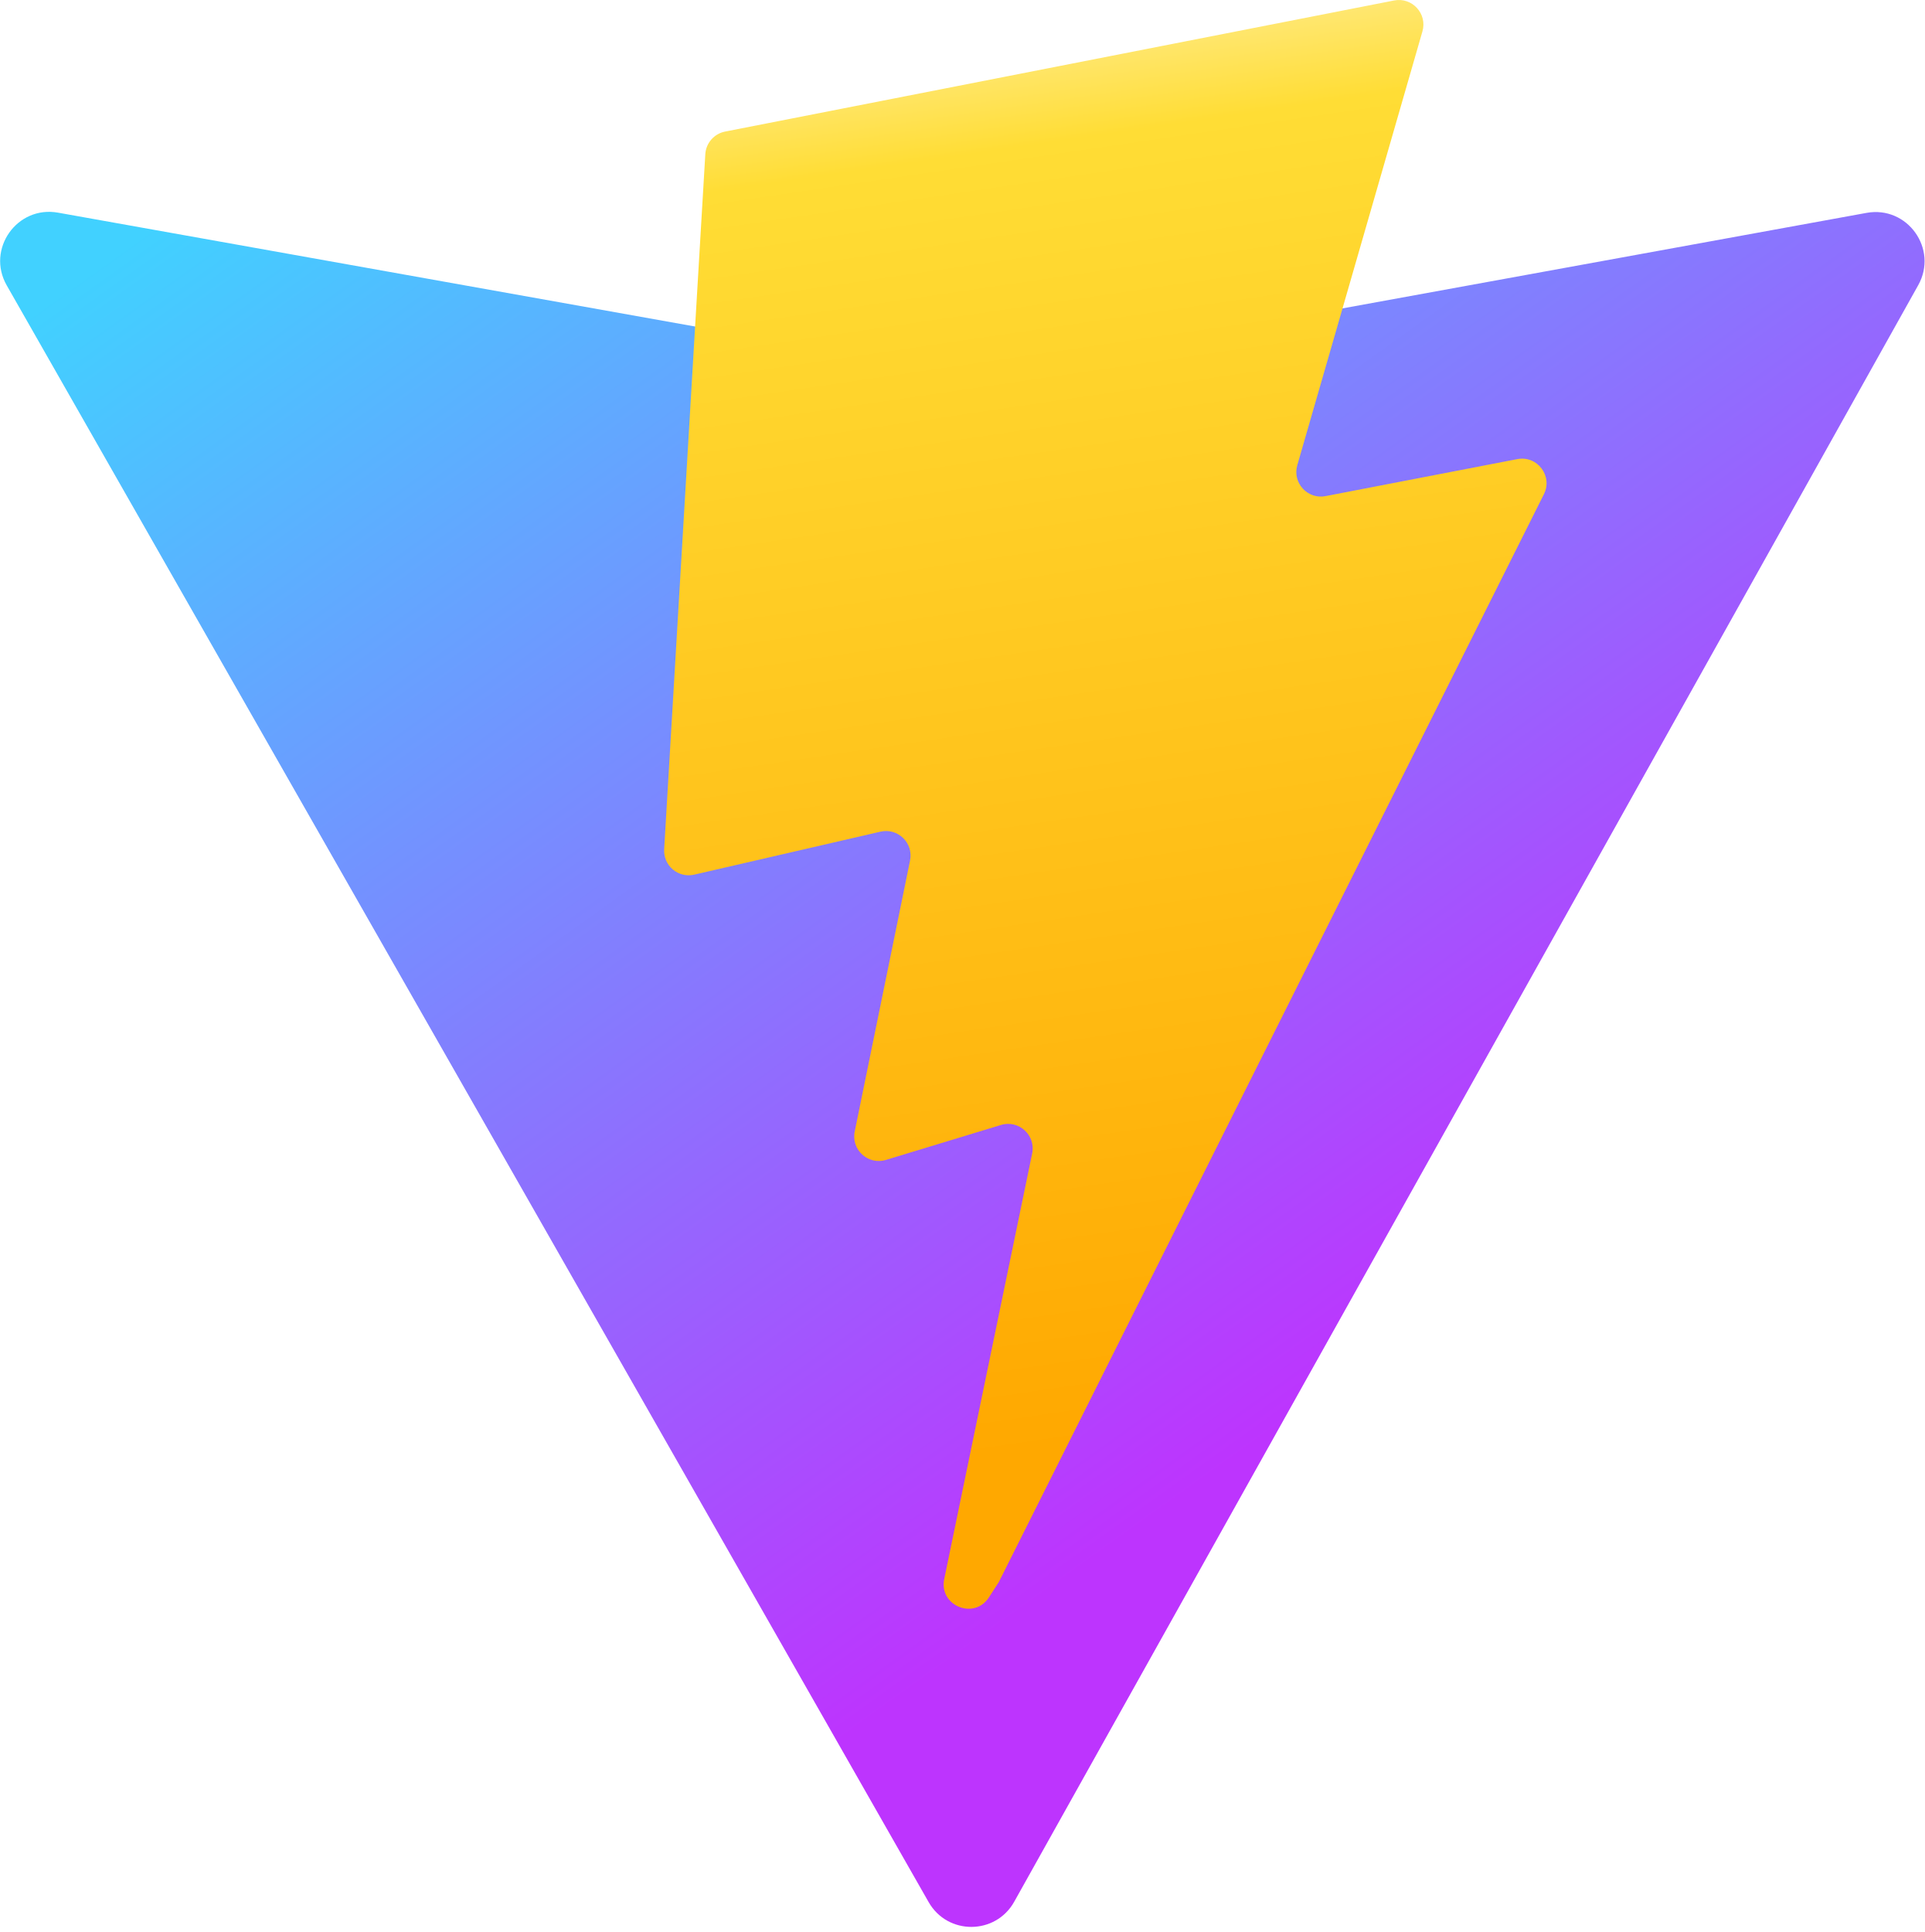
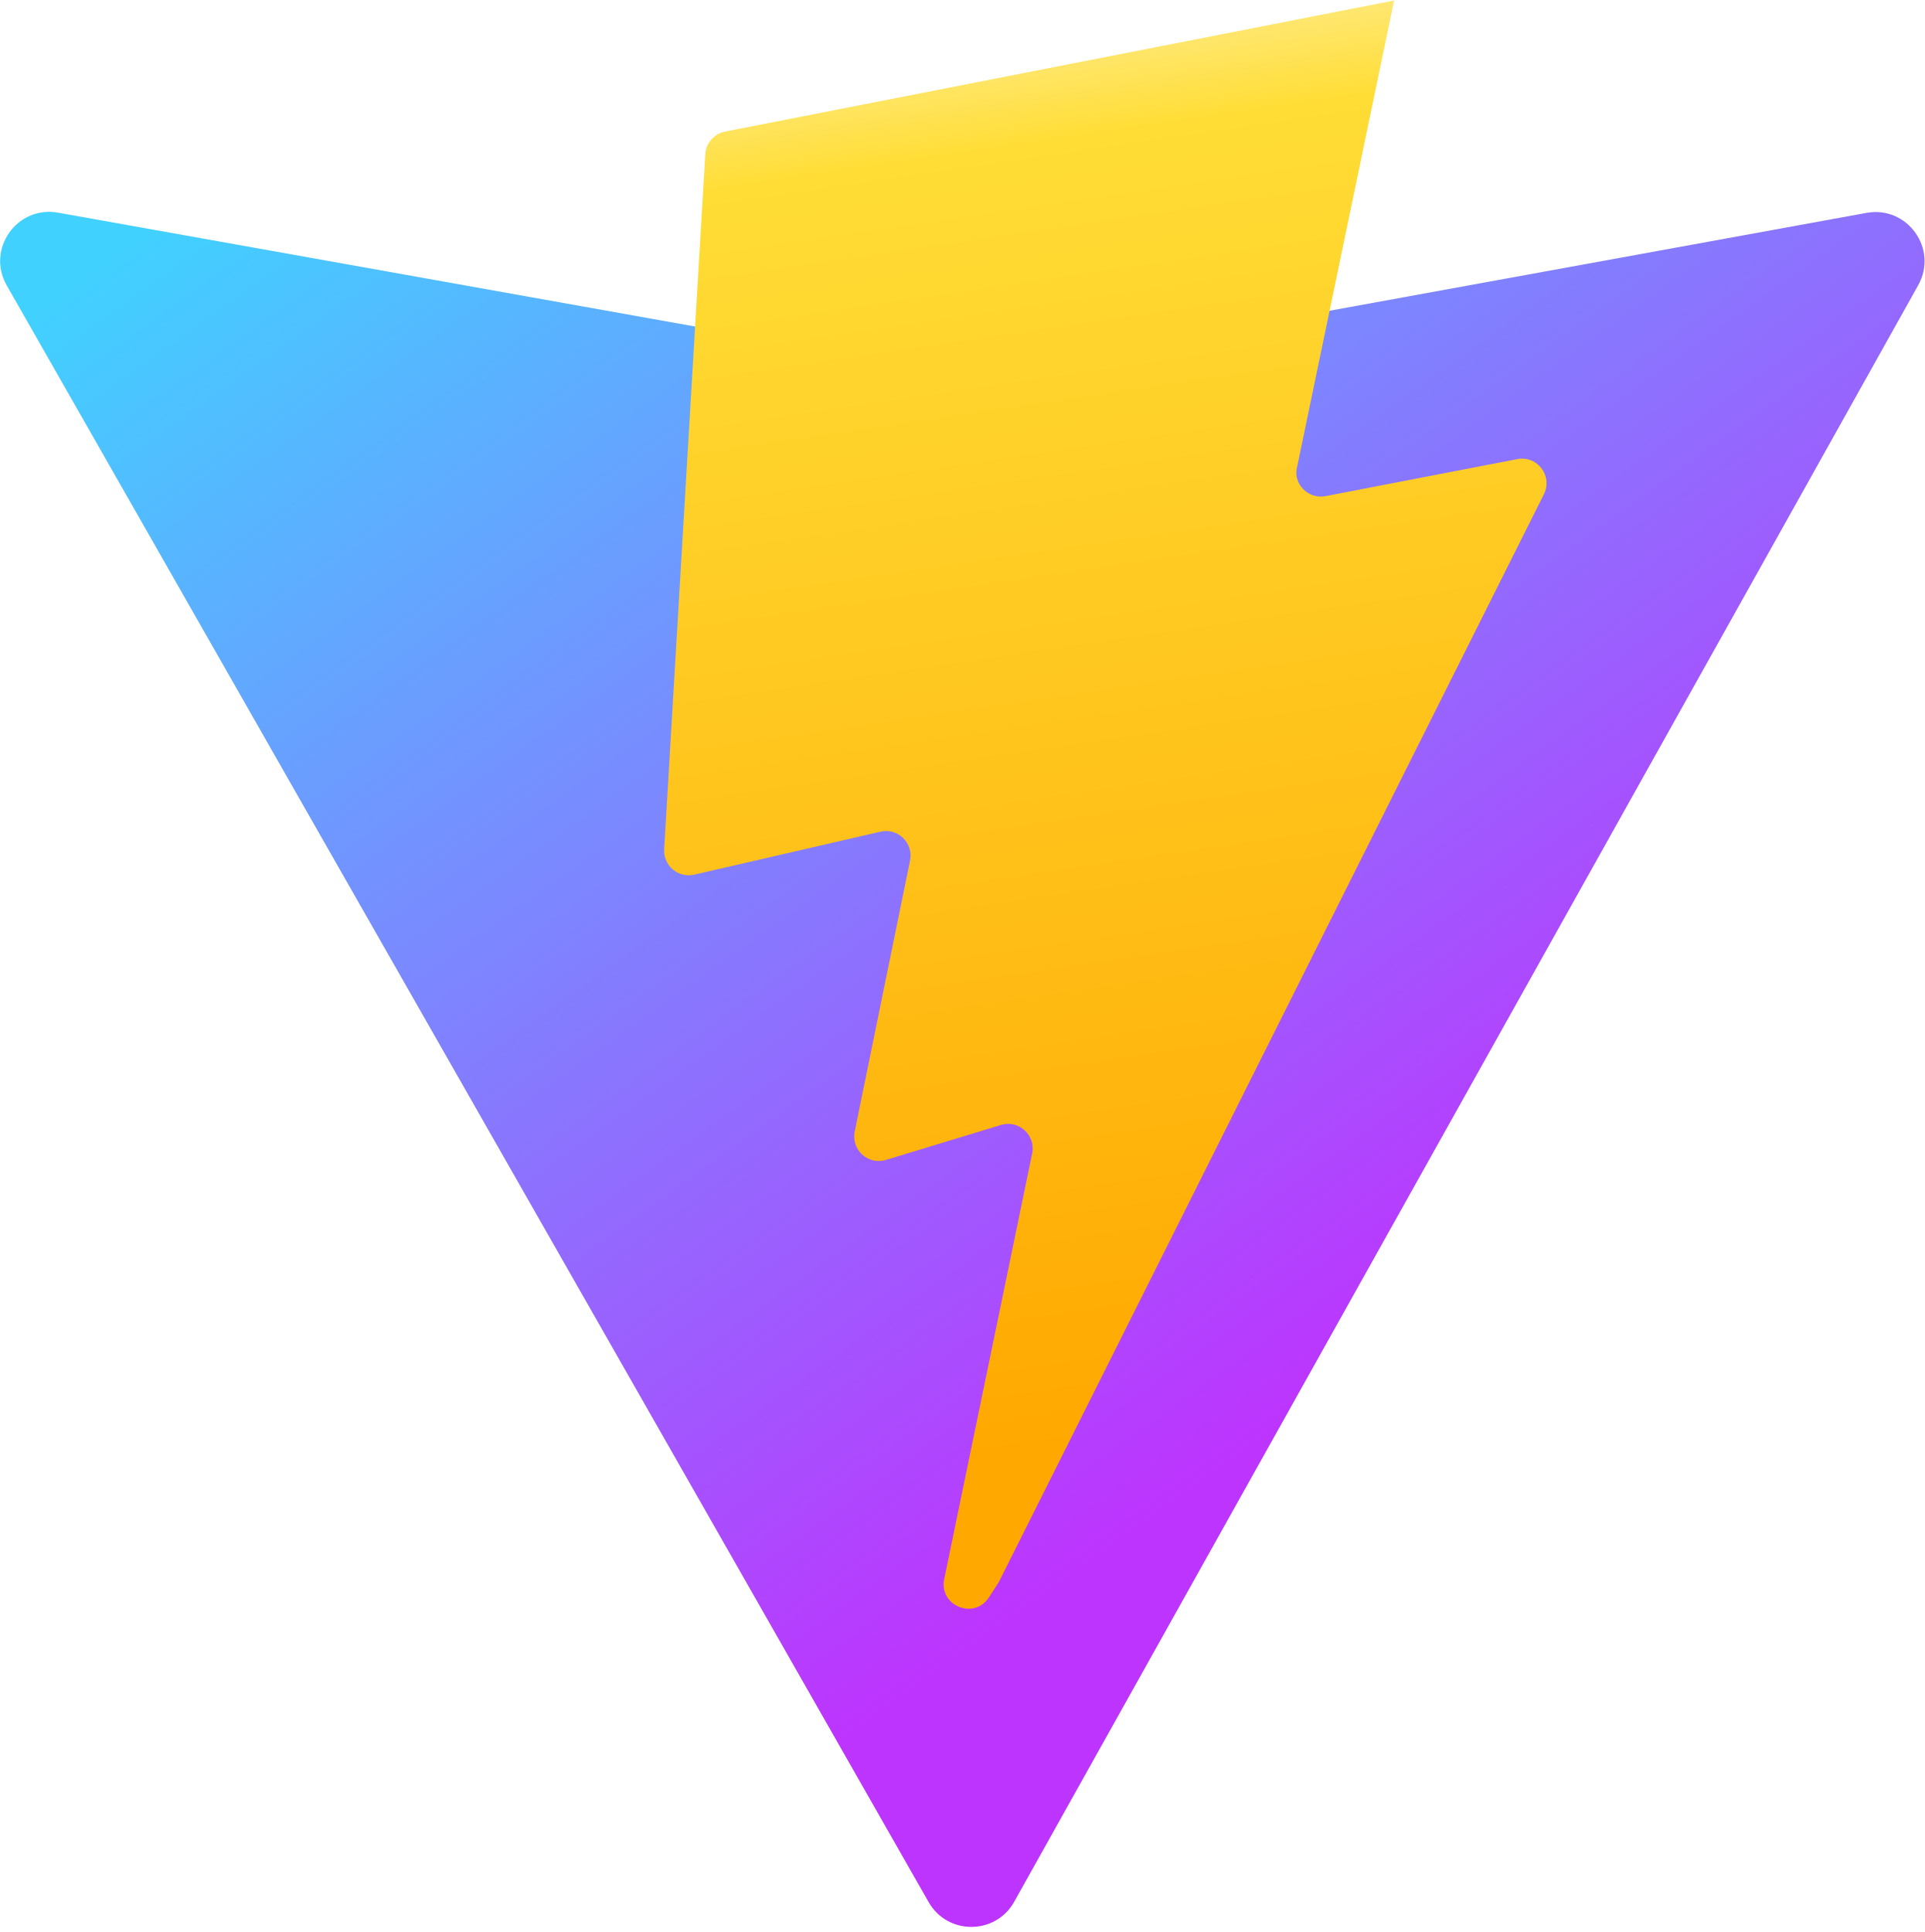
<svg xmlns="http://www.w3.org/2000/svg" aria-hidden="true" role="img" class="iconify iconify--logos" width="31.88" height="32" preserveAspectRatio="xMidYMid meet" viewBox="0 0 256 257">
  <defs>
    <linearGradient id="IconifyId1813088fe1fbc01fb466" x1="-.828%" x2="57.636%" y1="7.652%" y2="78.411%">
      <stop offset="0%" stop-color="#41D1FF" />
      <stop offset="100%" stop-color="#BD34FE" />
    </linearGradient>
    <linearGradient id="IconifyId1813088fe1fbc01fb467" x1="43.376%" x2="50.316%" y1="2.242%" y2="89.03%">
      <stop offset="0%" stop-color="#FFEA83" />
      <stop offset="8.333%" stop-color="#FFDD35" />
      <stop offset="100%" stop-color="#FFA800" />
    </linearGradient>
  </defs>
-   <path fill="url(#IconifyId1813088fe1fbc01fb466)" d="M255.153 37.938L134.897 252.976c-2.483 4.44-8.862 4.466-11.382.048L.875 37.958c-2.746-4.814 1.371-10.646 6.827-9.67l120.385 21.517a6.537 6.537 0 0 0 2.322-.004l117.867-21.483c5.438-.991 9.574 4.796 6.877 9.62Z" />
-   <path fill="url(#IconifyId1813088fe1fbc01fb467)" d="M185.432.063L96.44 17.501a3.268 3.268 0 0 0-2.634 3.014l-5.474 92.456a3.268 3.268 0 0 0 3.997 3.378l24.777-5.718c2.318-.535 4.413 1.507 3.936 3.838l-7.361 36.047c-.495 2.426 1.782 4.5 4.151 3.78l15.304-4.649c2.372-.72 4.652 1.36 4.15 3.788l-11.698 56.621c-.732 3.542 3.979 5.473 5.943 2.437l1.313-2.028l72.516-144.72c1.215-2.423-.88-5.186-3.54-4.672l-25.505 4.922c-2.396.462-4.435-1.77-3.759-4.114l16.646-57.705c.677-2.35-1.37-4.583-3.769-4.113Z" />
+   <path fill="url(#IconifyId1813088fe1fbc01fb466)" d="M255.153 37.938L134.897 252.976c-2.483 4.44-8.862 4.466-11.382.048L.875 37.958c-2.746-4.814 1.371-10.646 6.827-9.67l120.385 21.517a6.537  6.537 0 0 0 2.322-.004l117.867-21.483c5.438-.991 9.574 4.796 6.877 9.62Z" />
+   <path fill="url(#IconifyId1813088fe1fbc01fb467)" d="M185.432.063L96.44 17.501a3.268 3.268 0 0 0-2.634 3.014l-5.474 92.456a3.268 3.268 0 0 0 3.997 3.378l24.777-5.718c2.318-.535 4.413  1.507 3.936 3.838l-7.361 36.047c-.495 2.426 1.782 4.5 4.151 3.78l15.304-4.649c2.372-.72 4.652 1.36 4.15 3.788l-11.698 56.621c-.732  3.542 3.979 5.473 5.943 2.437l1.313-2.028l72.516-144.72c1.215-2.423-.88-5.186-3.54-4.672l-25.505 4.922c-2.396.462-4.435-1.77-3.759-4. 114l16.646-57.705c.677-2.35-1.37-4.583-3.769-4.113Z" />
</svg>
